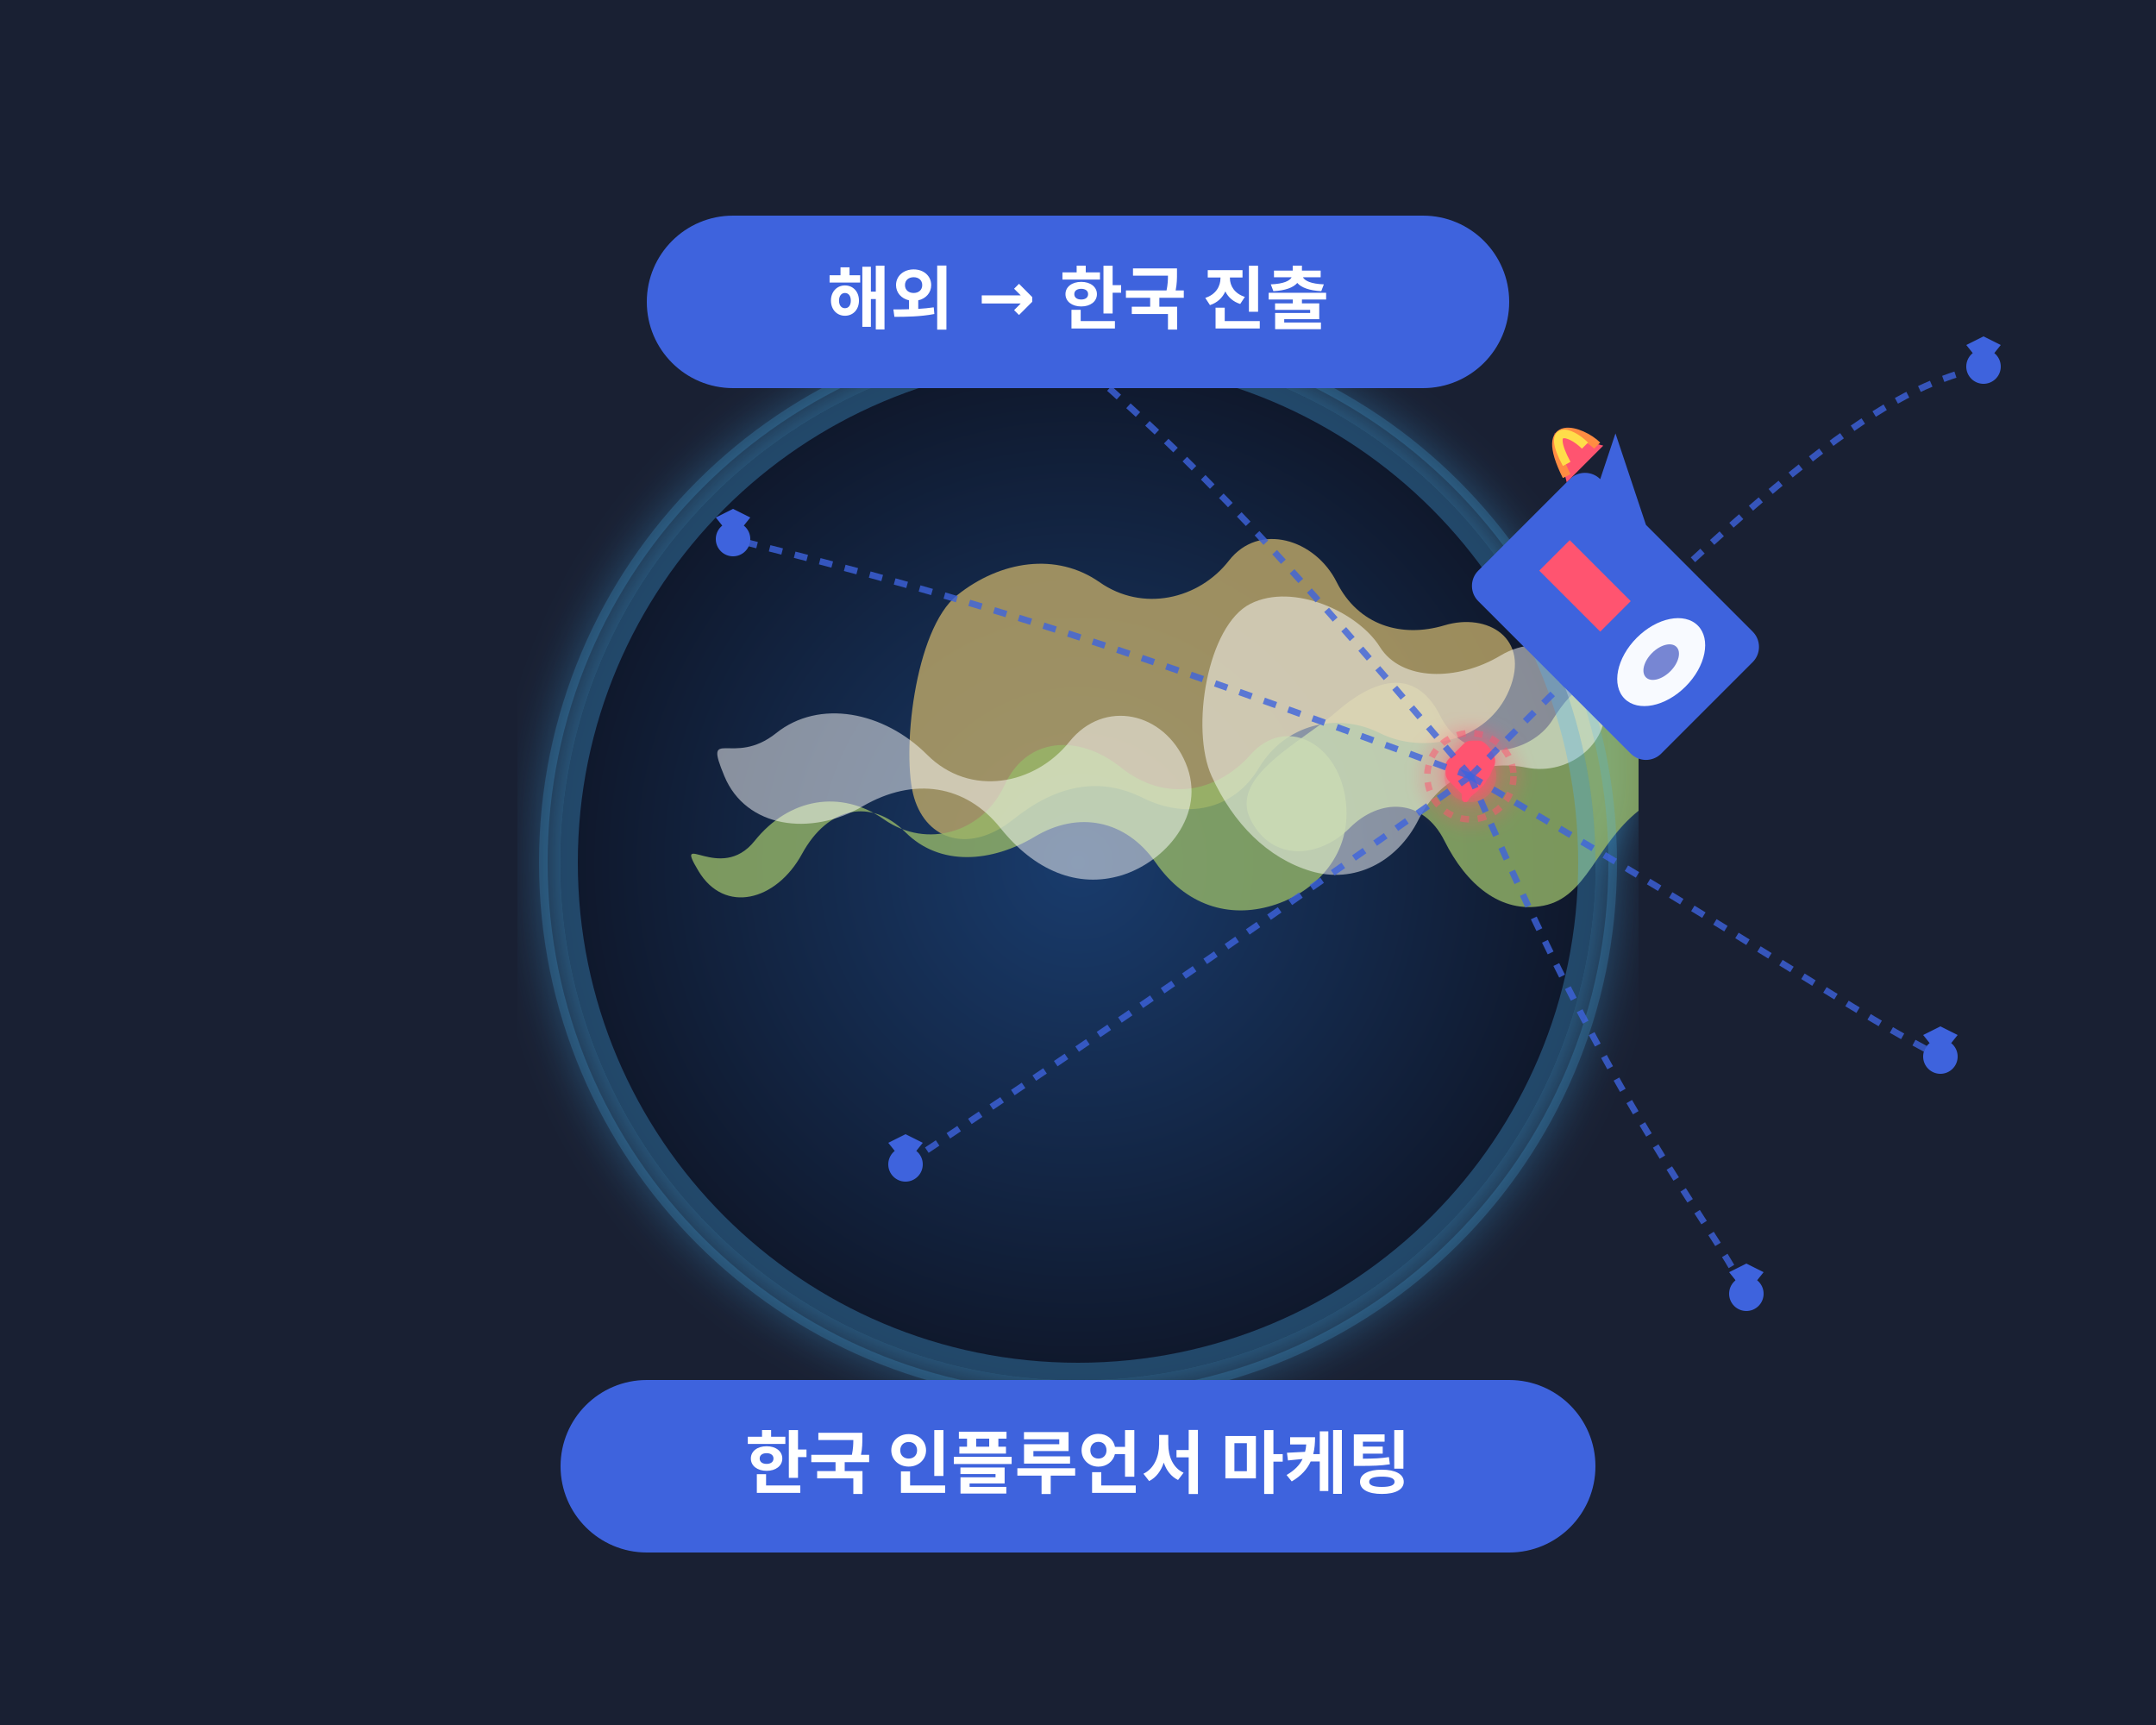
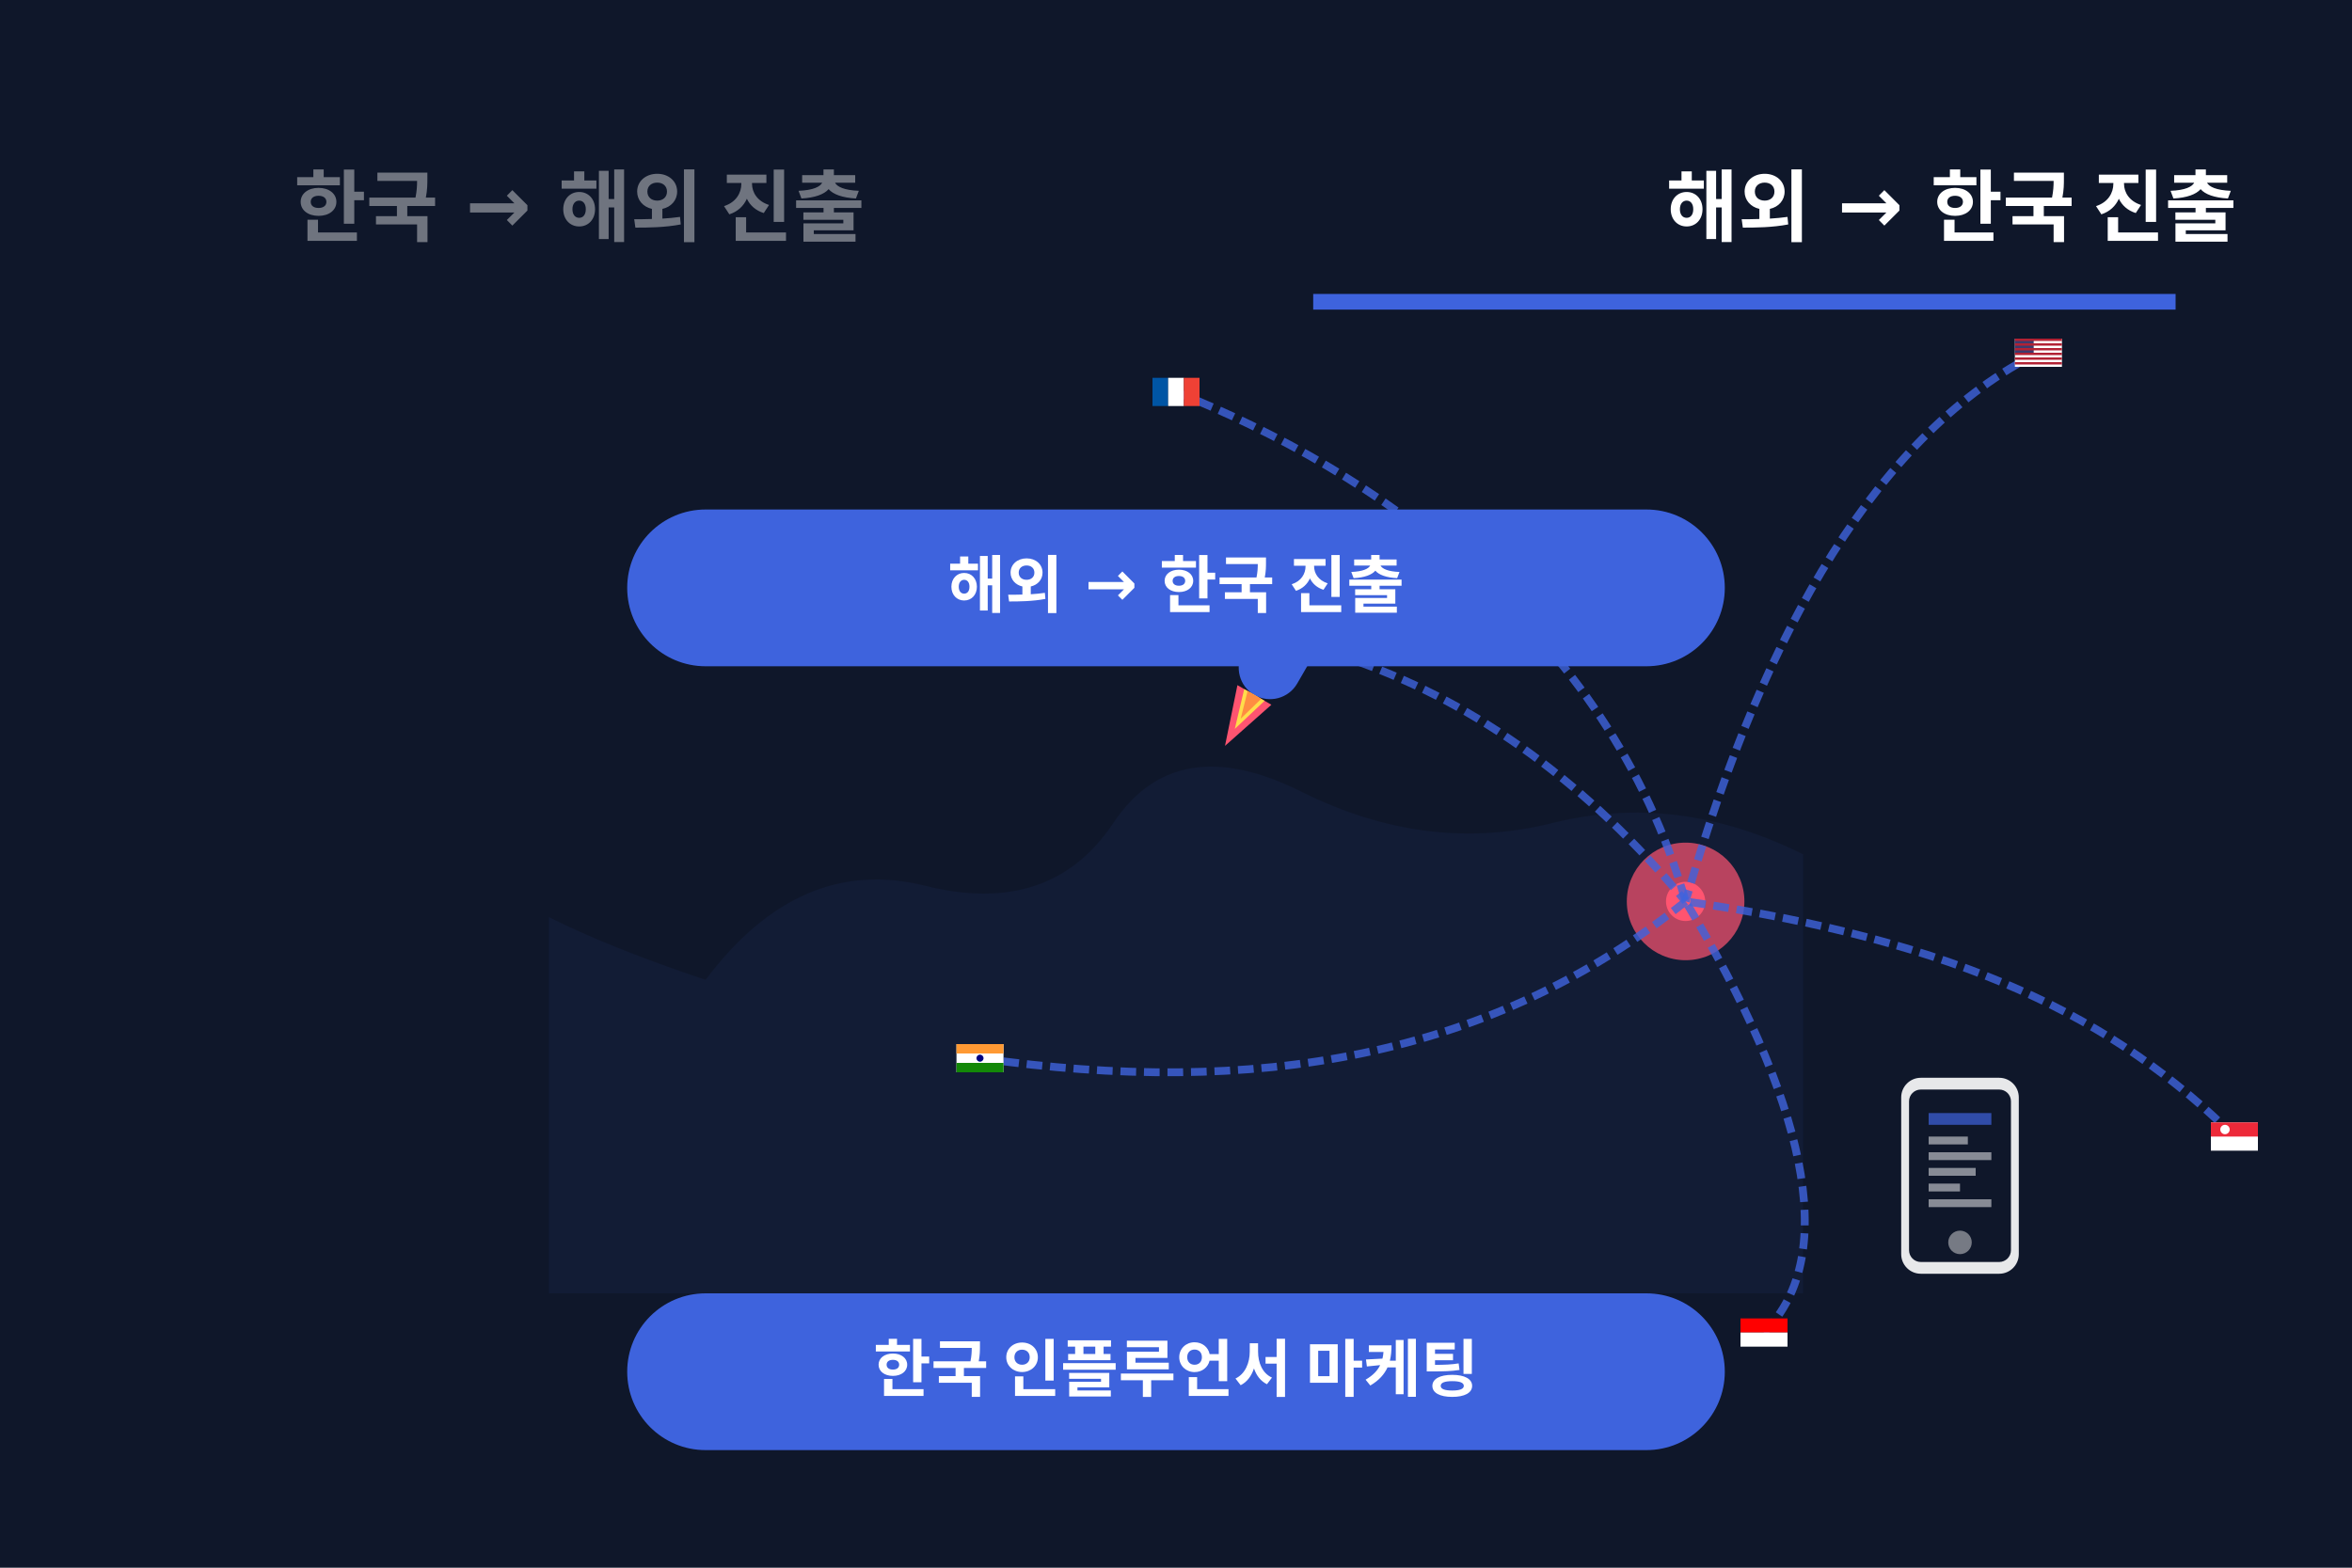
- <svg xmlns="http://www.w3.org/2000/svg" width="500" height="400" viewBox="0 0 500 400" fill="none">
-   <rect width="500" height="400" fill="#0F172A" fill-opacity="0.95" />
-   <g filter="url(#filter0_d)">
-     <circle cx="250" cy="200" r="120" fill="url(#paint0_radial)" />
-     <path d="M310 165C318 158 328 154 334 166C340 178 355 175 360 167C365 159 370 155 378 162C386 169 390 180 380 188C370 196 368 208 358 210C348 212 340 205 335 195C330 185 320 185 313 192C306 199 295 200 290 190C285 180 302 172 310 165Z" fill="#96B668" opacity="0.8" />
-     <path d="M222 138C232 130 245 128 255 135C265 142 278 139 285 130C292 121 305 125 310 135C315 145 325 148 335 145C345 142 355 148 350 160C345 172 330 175 320 170C310 165 298 168 292 178C286 188 275 190 265 185C255 180 245 182 235 190C225 198 215 195 212 185C209 175 212 146 222 138Z" fill="#BFA968" opacity="0.8" />
-     <path d="M175 195C183 185 195 183 205 190C215 197 228 193 233 182C238 171 250 170 260 178C270 186 282 184 290 175C298 166 310 172 312 185C314 198 305 207 295 210C285 213 275 210 268 200C261 190 250 188 240 194C230 200 218 201 210 193C202 185 192 187 186 198C180 209 168 212 162 202C156 192 167 205 175 195Z" fill="#96B668" opacity="0.8" />
-     <g opacity="0.5">
-       <path d="M290 140C300 135 315 142 320 150C325 158 338 158 348 152C358 146 370 152 372 162C374 172 364 180 354 178C344 176 334 180 329 190C324 200 314 205 304 202C294 199 286 191 281 180C276 169 280 145 290 140Z" fill="white" />
-       <path d="M180 170C190 162 205 165 215 175C225 185 240 182 248 172C256 162 270 165 275 177C280 189 270 200 260 203C250 206 240 202 232 192C224 182 212 180 200 187C188 194 173 192 168 180C163 168 170 178 180 170Z" fill="white" />
+ <svg xmlns="http://www.w3.org/2000/svg" width="600" height="400" viewBox="0 0 600 400" fill="none">
+   <rect width="600" height="400" fill="#0F172A" />
+   <text x="75" y="60" font-family="sans-serif" font-size="20" font-weight="600" fill="white" opacity="0.4">한국 → 해외 진출</text>
+   <text x="425" y="60" font-family="sans-serif" font-size="20" font-weight="600" fill="white" opacity="1">해외 → 한국 진출</text>
+   <rect x="335" y="75" width="220" height="4" fill="#3E63DD" />
+   <g transform="translate(300, 250) scale(0.8)" opacity="0.3">
+     <path d="M-150,0 Q-120,-40 -80,-30 Q-40,-20 -20,-50 Q0,-80 40,-60 Q80,-40 120,-50 Q160,-60 200,-40 L200,100 L-200,100 L-200,-20 Q-180,-10 -150,0 Z" fill="#3E63DD" opacity="0.2" />
+   </g>
+   <circle cx="430" cy="230" r="15" fill="#FF5470" opacity="0.7" />
+   <circle cx="430" cy="230" r="5" fill="#FF5470" />
+   <path d="M240,160 C320,150 380,170 430,230" stroke="#3E63DD" stroke-width="2" stroke-dasharray="4 2" opacity="0.8" />
+   <path d="M300,100 C350,120 410,160 430,230" stroke="#3E63DD" stroke-width="2" stroke-dasharray="4 2" opacity="0.8" />
+   <path d="M520,90 C480,110 450,160 430,230" stroke="#3E63DD" stroke-width="2" stroke-dasharray="4 2" opacity="0.8" />
+   <path d="M570,290 C540,260 500,240 430,230" stroke="#3E63DD" stroke-width="2" stroke-dasharray="4 2" opacity="0.8" />
+   <path d="M450,340 C470,320 460,280 430,230" stroke="#3E63DD" stroke-width="2" stroke-dasharray="4 2" opacity="0.8" />
+   <path d="M250,270 C320,280 380,270 430,230" stroke="#3E63DD" stroke-width="2" stroke-dasharray="4 2" opacity="0.8" />
+   <g transform="translate(240, 160) scale(0.6)">
+     <rect x="-10" y="-6" width="20" height="12" fill="#FFFFFF" />
+     <path d="M-10,-6 L10,6 M10,-6 L-10,6" stroke="#CC0000" stroke-width="2" />
+     <rect x="-10" y="-6" width="20" height="12" stroke="#000066" stroke-width="2" fill="none" />
+   </g>
+   <g transform="translate(300, 100) scale(0.6)">
+     <rect x="-10" y="-6" width="6.67" height="12" fill="#0055A4" />
+     <rect x="-3.33" y="-6" width="6.67" height="12" fill="#FFFFFF" />
+     <rect x="3.33" y="-6" width="6.67" height="12" fill="#EF4135" />
+   </g>
+   <g transform="translate(520, 90) scale(0.6)">
+     <rect x="-10" y="-6" width="20" height="12" fill="#FFFFFF" />
+     <rect x="-10" y="-6" width="8" height="6" fill="#3C3B6E" />
+     <rect x="-10" y="0" width="20" height="1" fill="#B22234" />
+     <rect x="-10" y="2" width="20" height="1" fill="#B22234" />
+     <rect x="-10" y="4" width="20" height="1" fill="#B22234" />
+     <rect x="-10" y="-6" width="20" height="1" fill="#B22234" />
+     <rect x="-10" y="-4" width="20" height="1" fill="#B22234" />
+     <rect x="-10" y="-2" width="20" height="1" fill="#B22234" />
+   </g>
+   <g transform="translate(570, 290) scale(0.6)">
+     <rect x="-10" y="-6" width="20" height="12" fill="#FFFFFF" />
+     <rect x="-10" y="-6" width="20" height="6" fill="#ED2939" />
+     <circle cx="-4" cy="-3" r="2" fill="#FFFFFF" />
+   </g>
+   <g transform="translate(450, 340) scale(0.6)">
+     <rect x="-10" y="-6" width="20" height="6" fill="#FF0000" />
+     <rect x="-10" y="0" width="20" height="6" fill="#FFFFFF" />
+   </g>
+   <g transform="translate(250, 270) scale(0.6)">
+     <rect x="-10" y="-6" width="20" height="12" fill="#FFFFFF" />
+     <rect x="-10" y="-6" width="20" height="4" fill="#FF9933" />
+     <rect x="-10" y="2" width="20" height="4" fill="#138808" />
+     <circle cx="0" cy="0" r="1.5" fill="#000080" />
+   </g>
+   <g transform="translate(330, 160) rotate(30)">
+     <rect x="-8" y="-20" width="16" height="40" rx="8" fill="#3E63DD" />
+     <path d="M-8,-20 Q0,-30 8,-20" fill="#3E63DD" />
+     <circle cx="0" cy="-5" r="5" fill="white" opacity="0.9" />
+     <circle cx="0" cy="-5" r="3" fill="#7786D3" />
+     <g transform="translate(0, 5) scale(0.3)">
+       <rect x="-15" y="-10" width="30" height="20" fill="#FFFFFF" />
+       <path d="M-15,-10 L15,10 M15,-10 L-15,10" stroke="#CC0000" stroke-width="2" />
+       <rect x="-15" y="-10" width="30" height="20" stroke="#000066" stroke-width="1" fill="none" />
    </g>
-     <circle cx="250" cy="200" r="118" stroke="#4FB9FC" stroke-width="4" stroke-opacity="0.3" />
-     <circle cx="250" cy="200" r="124" stroke="#4FB9FC" stroke-width="2" stroke-opacity="0.2" />
+     <path d="M-5,20 L0,35 L5,20" fill="#FF5470" />
+     <path d="M-3,20 L0,30 L3,20" fill="#FFDD4A" />
+     <path d="M-2,20 L0,27 L2,20" fill="#FF8C42" />
  </g>
-   <g filter="url(#filter_korea)">
-     <path d="M340 185C340.5 184 341.5 183.5 342 183C342.5 182.5 343 182 343.5 181.5C344 181 344 180.5 344.5 180C345 179.5 345.2 178.5 345.5 178C345.8 177.5 346 177 346 176.5C346 176 345.8 175.5 345.5 175C345.2 174.5 345 174 344.5 173.5C344 173 343.5 172.5 343 172.5C342.5 172.5 342 172.5 341.5 172.5C341 172.5 340.5 172.5 340 173C339.5 173.5 339 174 338.5 174.5C338 175 337.5 175.5 337 176C336.5 176.5 336 177 336 177.5C336 178 336 178.5 336 179C336 179.5 336 180 336.5 180.5C337 181 337.5 181.5 338 182C338.5 182.5 339 183 339.5 183.5C340 184 339.5 186 340 185Z" fill="#FF5470" stroke="#FF5470" stroke-width="1.5" />
-     <circle cx="341" cy="180" r="6" fill="#FF5470" fill-opacity="0.3" />
-     <circle cx="341" cy="180" r="10" stroke="#FF5470" stroke-width="1.5" stroke-opacity="0.5" stroke-dasharray="2 2" />
+   <g transform="translate(500, 300)">
+     <rect x="-15" y="-25" width="30" height="50" rx="5" fill="white" opacity="0.9" />
+     <rect x="-13" y="-22" width="26" height="44" rx="3" fill="#0F172A" />
+     <circle cx="0" cy="17" r="3" fill="#DDDDDD" opacity="0.5" />
+     <rect x="-8" y="-16" width="16" height="3" fill="#3E63DD" opacity="0.7" />
+     <rect x="-8" y="-10" width="10" height="2" fill="#FFFFFF" opacity="0.5" />
+     <rect x="-8" y="-6" width="16" height="2" fill="#FFFFFF" opacity="0.5" />
+     <rect x="-8" y="-2" width="12" height="2" fill="#FFFFFF" opacity="0.5" />
+     <rect x="-8" y="2" width="8" height="2" fill="#FFFFFF" opacity="0.5" />
+     <rect x="-8" y="6" width="16" height="2" fill="#FFFFFF" opacity="0.5" />
  </g>
-   <g stroke="#3E63DD" stroke-width="1.5" stroke-dasharray="3 3" stroke-opacity="0.8">
-     <path d="M341 180C420 100 440 90 460 85" />
-     <path d="M341 180C410 220 430 235 450 245" />
-     <path d="M341 180C375 260 395 280 405 300" />
-     <path d="M341 180C270 230 240 250 210 270" />
-     <path d="M341 180C260 150 230 140 170 125" />
-     <path d="M341 180C290 120 275 105 240 75" />
-   </g>
-   <g>
-     <circle cx="460" cy="85" r="4" fill="#3E63DD" />
-     <path d="M460 85L464 80L460 78L456 80L460 85Z" fill="#3E63DD" />
-   </g>
-   <g>
-     <circle cx="450" cy="245" r="4" fill="#3E63DD" />
-     <path d="M450 245L454 240L450 238L446 240L450 245Z" fill="#3E63DD" />
-   </g>
-   <g>
-     <circle cx="405" cy="300" r="4" fill="#3E63DD" />
-     <path d="M405 300L409 295L405 293L401 295L405 300Z" fill="#3E63DD" />
-   </g>
-   <g>
-     <circle cx="210" cy="270" r="4" fill="#3E63DD" />
-     <path d="M210 270L214 265L210 263L206 265L210 270Z" fill="#3E63DD" />
-   </g>
-   <g>
-     <circle cx="170" cy="125" r="4" fill="#3E63DD" />
-     <path d="M170 125L174 120L170 118L166 120L170 125Z" fill="#3E63DD" />
-   </g>
-   <g>
-     <circle cx="240" cy="75" r="4" fill="#3E63DD" />
-     <path d="M240 75L244 70L240 68L236 70L240 75Z" fill="#3E63DD" />
-   </g>
-   <rect x="150" y="50" width="200" height="40" rx="20" fill="#3E63DD" />
-   <text x="250" y="75" text-anchor="middle" font-family="sans-serif" font-size="16" font-weight="600" fill="white">해외 → 한국 진출</text>
-   <rect x="130" y="320" width="240" height="40" rx="20" fill="#3E63DD" />
-   <text x="250" y="345" text-anchor="middle" font-family="sans-serif" font-size="16" font-weight="600" fill="white">한국 인플루언서 마케팅</text>
-   <g transform="translate(410, 150) rotate(135)">
-     <rect x="0" y="0" width="40" height="60" rx="5" fill="#3E63DD" />
-     <path d="M0 40L-10 60L0 55L10 60L0 40Z" fill="#3E63DD" />
-     <ellipse cx="20" cy="15" rx="12" ry="8" fill="#F8FAFF" />
-     <rect x="15" y="30" width="10" height="20" fill="#FF5470" />
-     <path d="M-6 60L0 70L6 60" fill="#FF5470" />
-     <ellipse cx="20" cy="15" rx="5" ry="3" fill="#7786D3" />
-   </g>
-   <g transform="translate(410, 150) rotate(135)">
-     <path d="M-5 61C-5 66 0 76 5 61" stroke="#FF8C42" stroke-width="2" />
-     <path d="M-3 63C-3 68 0 73 3 63" stroke="#FFDD4A" stroke-width="2" />
-   </g>
-   <defs>
-     <filter id="filter0_d" x="120" y="70" width="260" height="260" filterUnits="userSpaceOnUse" color-interpolation-filters="sRGB">
-       <feFlood flood-opacity="0" result="BackgroundImageFix" />
-       <feColorMatrix in="SourceAlpha" type="matrix" values="0 0 0 0 0 0 0 0 0 0 0 0 0 0 0 0 0 0 127 0" />
-       <feOffset />
-       <feGaussianBlur stdDeviation="5" />
-       <feColorMatrix type="matrix" values="0 0 0 0 0.271 0 0 0 0 0.725 0 0 0 0 0.988 0 0 0 0.5 0" />
-       <feBlend mode="normal" in2="BackgroundImageFix" result="effect1_dropShadow" />
-       <feBlend mode="normal" in="SourceGraphic" in2="effect1_dropShadow" result="shape" />
-     </filter>
-     <filter id="filter_korea" x="325" y="165" width="35" height="35" filterUnits="userSpaceOnUse" color-interpolation-filters="sRGB">
-       <feFlood flood-opacity="0" result="BackgroundImageFix" />
-       <feColorMatrix in="SourceAlpha" type="matrix" values="0 0 0 0 0 0 0 0 0 0 0 0 0 0 0 0 0 0 127 0" />
-       <feOffset />
-       <feGaussianBlur stdDeviation="2" />
-       <feColorMatrix type="matrix" values="0 0 0 0 1 0 0 0 0 0.325 0 0 0 0 0.435 0 0 0 0.8 0" />
-       <feBlend mode="normal" in2="BackgroundImageFix" result="effect1_dropShadow" />
-       <feBlend mode="normal" in="SourceGraphic" in2="effect1_dropShadow" result="shape" />
-     </filter>
-     <radialGradient id="paint0_radial" cx="0" cy="0" r="1" gradientUnits="userSpaceOnUse" gradientTransform="translate(250 200) rotate(90) scale(120)">
-       <stop offset="0" stop-color="#193C6D" />
-       <stop offset="1" stop-color="#0F172A" />
-     </radialGradient>
-   </defs>
+   <rect x="160" y="330" width="280" height="40" rx="20" fill="#3E63DD" />
+   <text x="300" y="355" text-anchor="middle" font-family="sans-serif" font-size="16" font-weight="600" fill="white">한국 인플루언서 마케팅</text>
+   <rect x="160" y="130" width="280" height="40" rx="20" fill="#3E63DD" />
+   <text x="300" y="155" text-anchor="middle" font-family="sans-serif" font-size="16" font-weight="600" fill="white">해외 → 한국 진출</text>
</svg>
